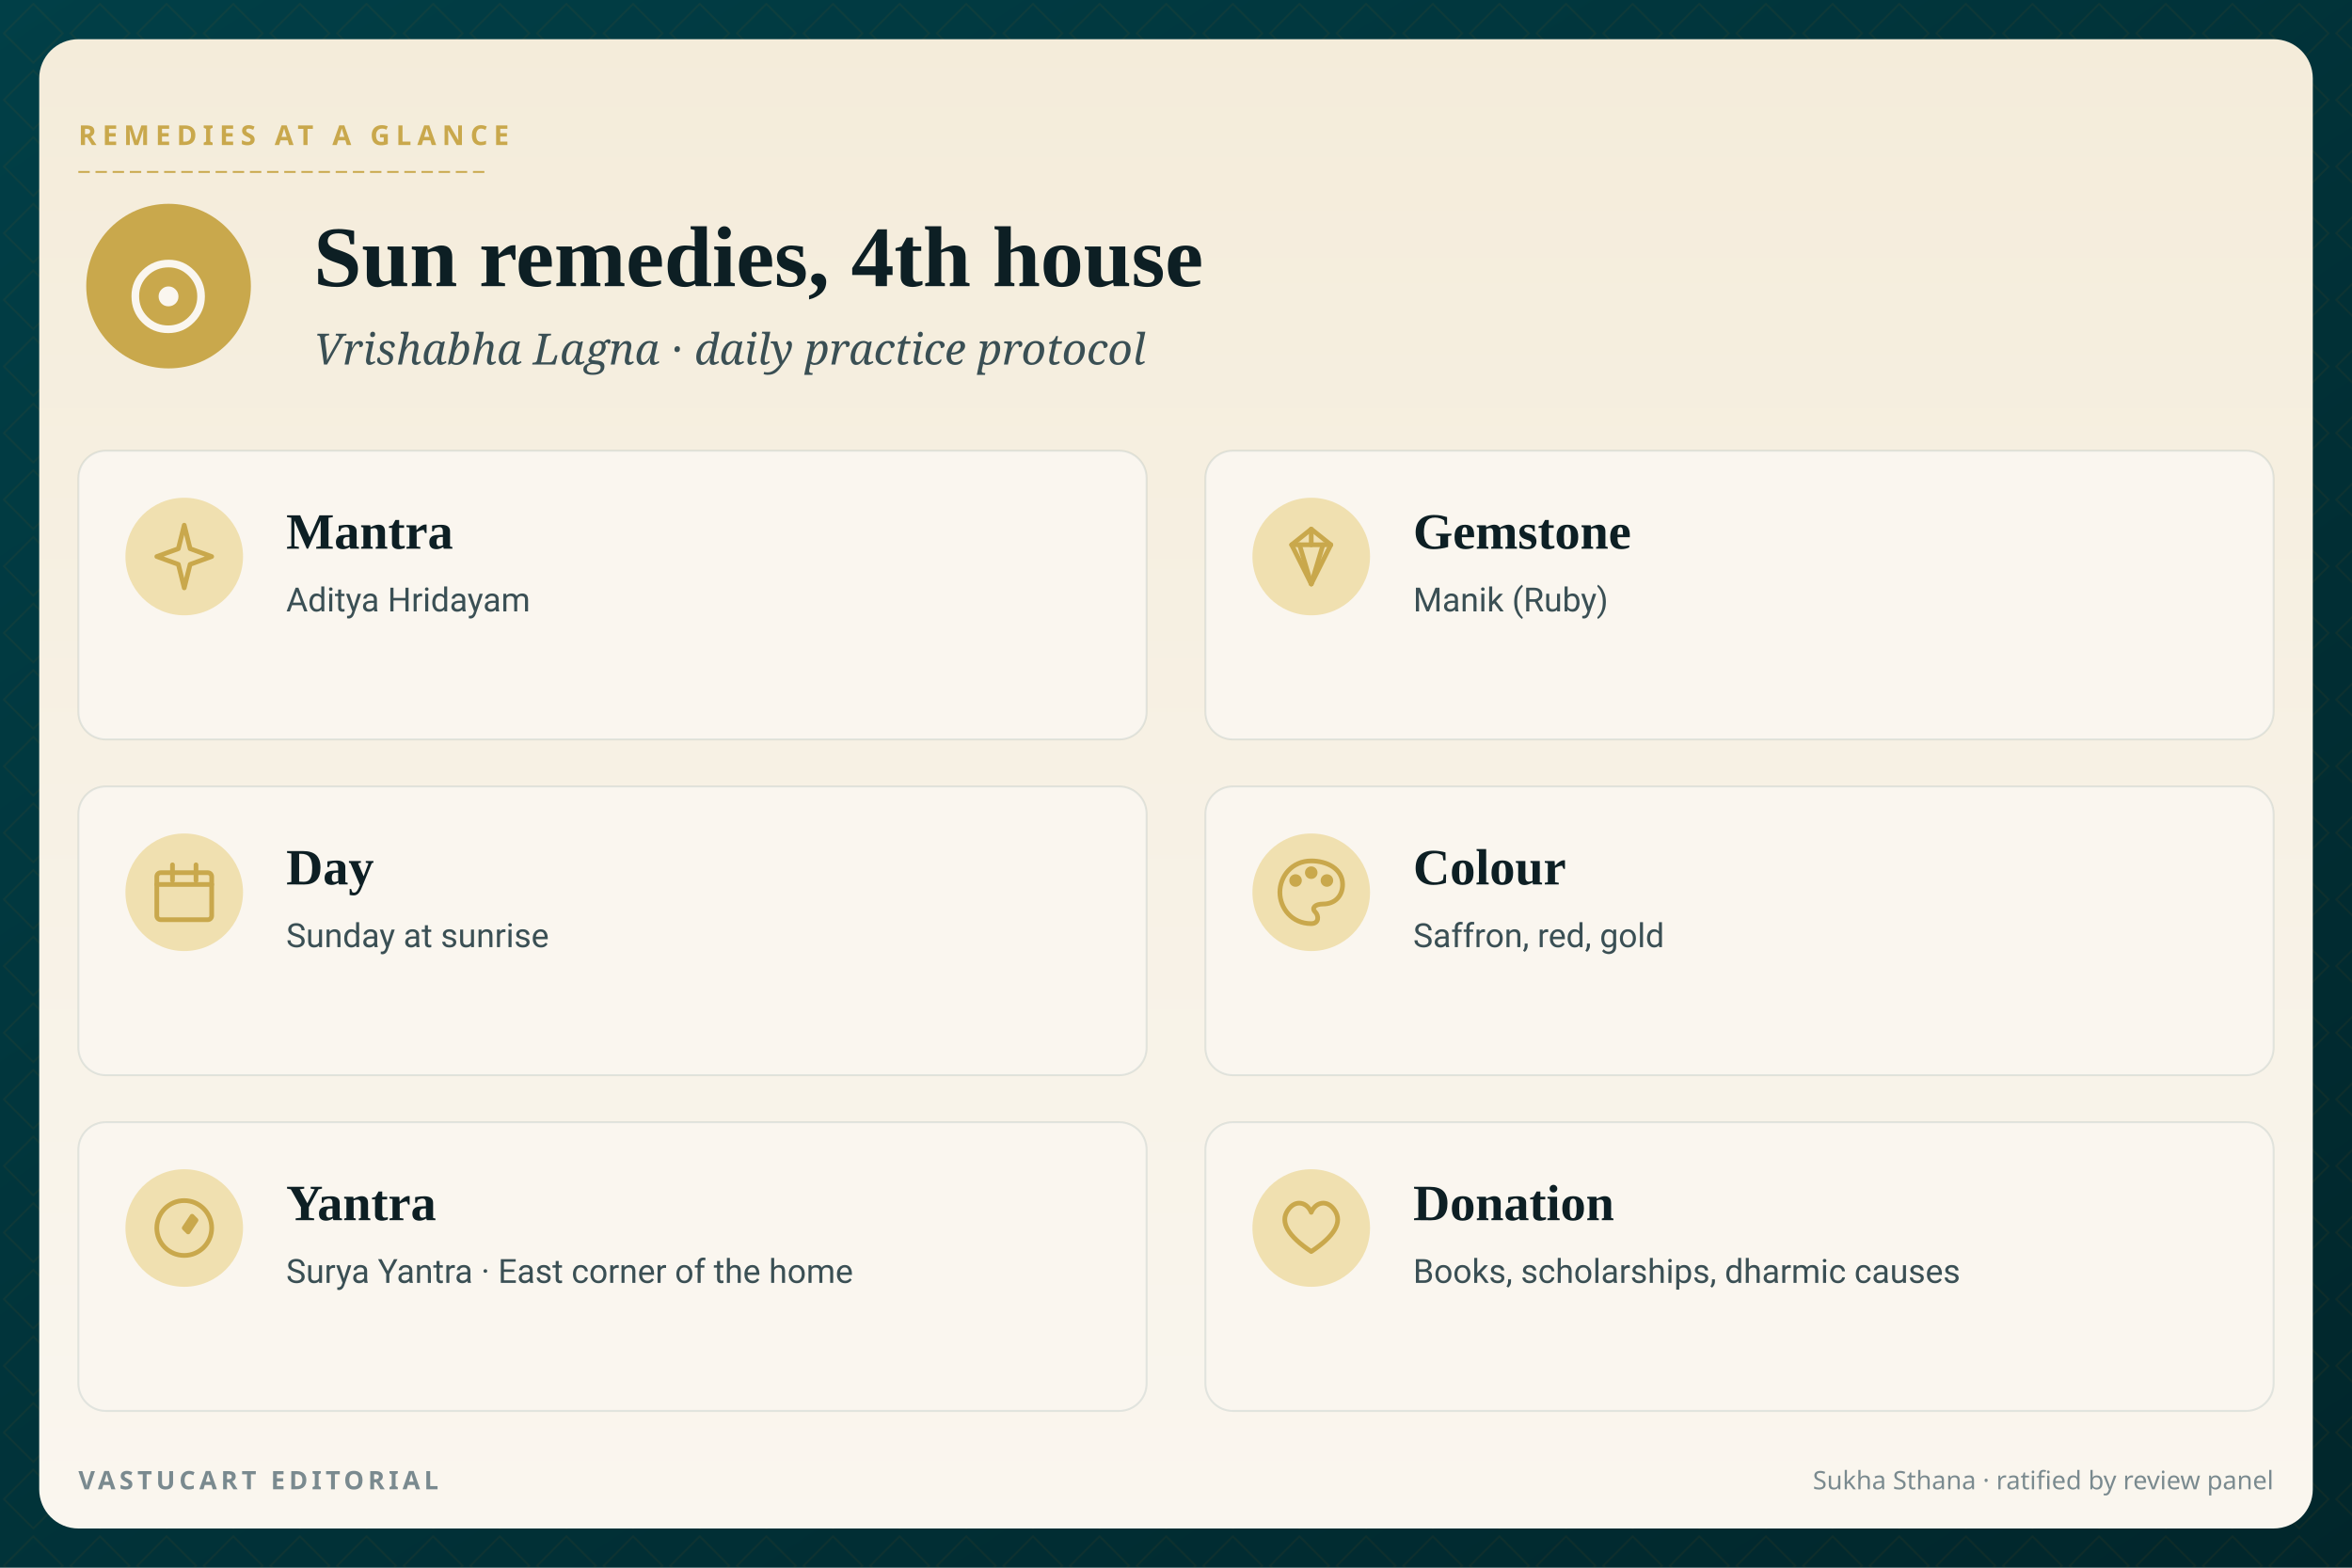
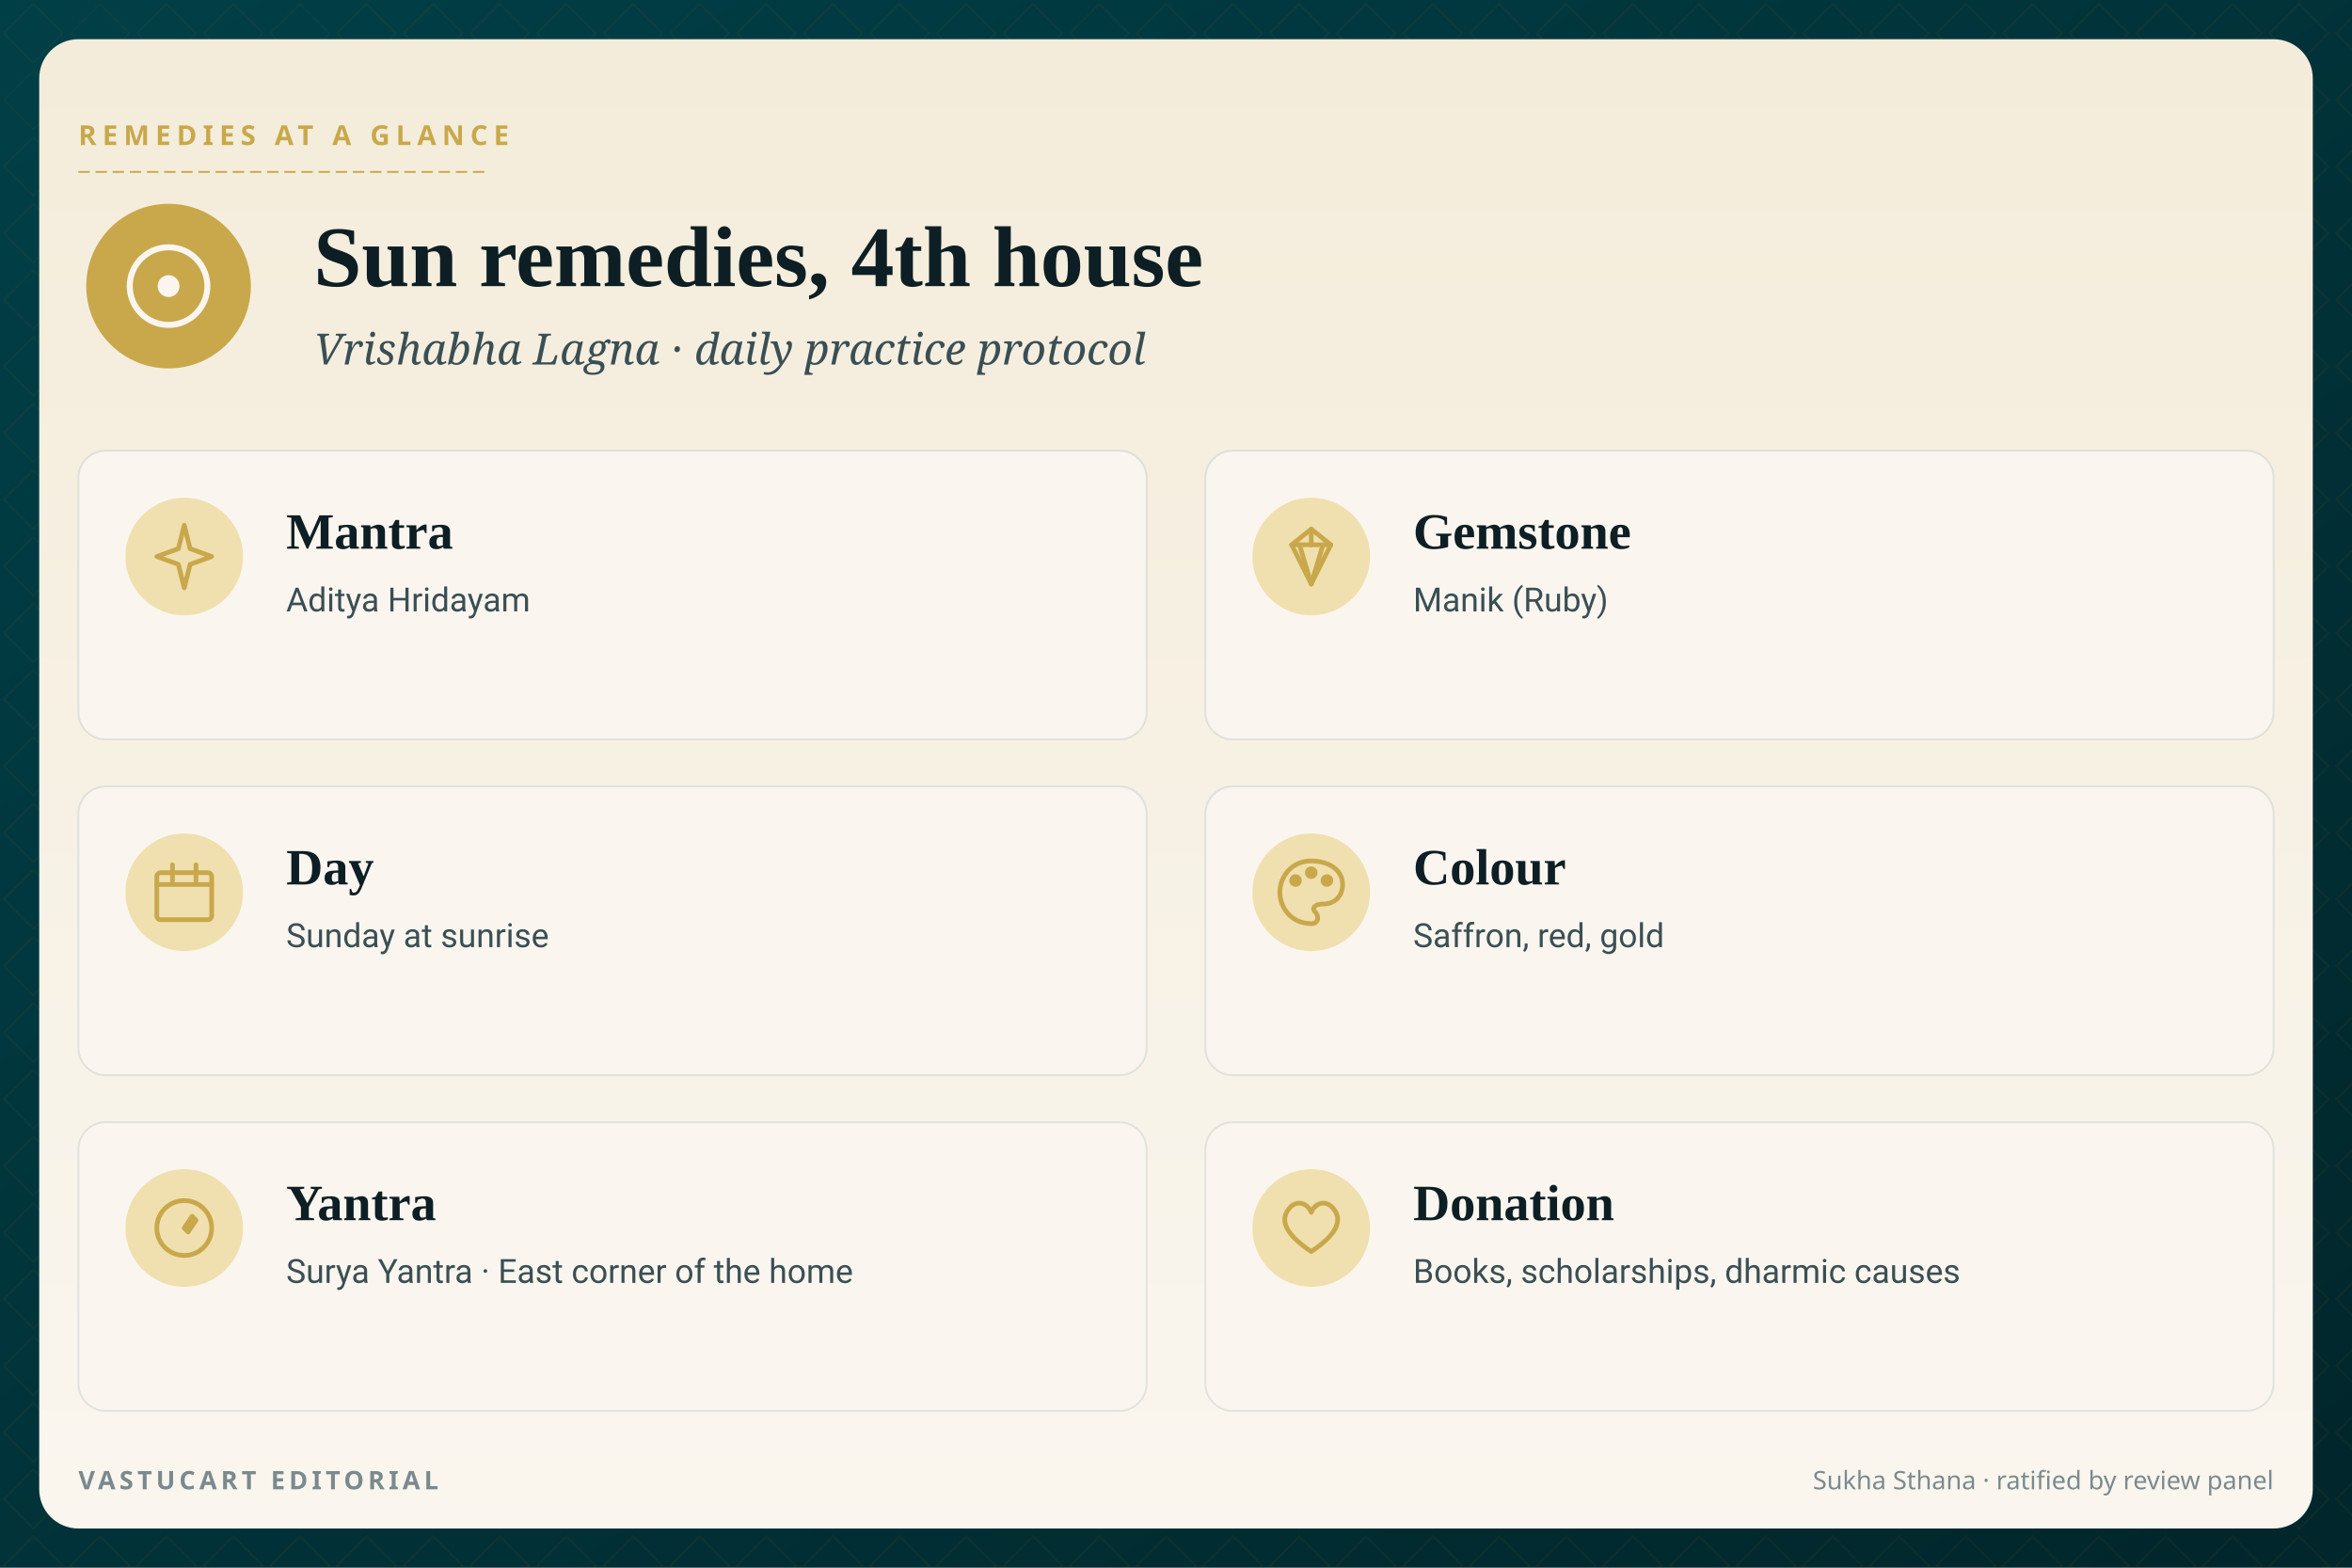
<svg xmlns="http://www.w3.org/2000/svg" viewBox="0 0 1200 800" role="img" aria-label="Sun remedies for 4th house Vrishabha Lagna">
  <defs>
    <linearGradient id="bg" x1="0" y1="0" x2="1" y2="1">
      <stop offset="0%" stop-color="#013F47" />
      <stop offset="100%" stop-color="#01262b" />
    </linearGradient>
    <linearGradient id="cardBg" x1="0" y1="0" x2="0" y2="1">
      <stop offset="0%" stop-color="#F4ECDA" />
      <stop offset="100%" stop-color="#faf6ef" />
    </linearGradient>
    <pattern id="diamondPattern" x="0" y="0" width="34" height="34" patternUnits="userSpaceOnUse">
      <path d="M17 2 L32 17 L17 32 L2 17 Z" fill="none" stroke="#e8840a" stroke-opacity="0.06" stroke-width="1" />
    </pattern>
  </defs>
  <rect x="0" y="0" width="1200" height="800" fill="url(#bg)" />
  <rect x="0" y="0" width="1200" height="800" fill="url(#diamondPattern)" />
  <rect x="20" y="20" width="1160" height="760" rx="20" fill="url(#cardBg)" />
  <g>
    <text x="40" y="74" font-family="system-ui, sans-serif" font-size="14" font-weight="700" letter-spacing="3" fill="#c9a84c">REMEDIES AT A GLANCE</text>
    <text x="40" y="86" font-family="system-ui, sans-serif" font-size="14" font-weight="700" letter-spacing="3" fill="#c9a84c">________________________</text>
    <circle cx="86" cy="146" r="42" fill="#c9a84c" />
-     <text x="86" y="166" text-anchor="middle" font-family="Georgia, serif" font-size="48" font-weight="700" fill="#faf6ef">☉</text>
+     <g transform="translate(86 146)">
+       <g transform="scale(0.9)">
+         <circle cx="0" cy="0" r="22" stroke="#faf6ef" stroke-width="3.4" stroke-linecap="round" stroke-linejoin="round" fill="none" />
+         <circle cx="0" cy="0" r="4.5" fill="#faf6ef" stroke="#faf6ef" stroke-width="3.4" />
+       </g>
+     </g>
    <text x="160" y="146" font-family="Georgia, 'Times New Roman', serif" font-size="44" font-weight="700" fill="#0d1f24">Sun remedies, 4th house</text>
    <text x="160" y="186" font-family="Georgia, serif" font-style="italic" font-size="22" fill="#3a4f54">Vrishabha Lagna · daily practice protocol</text>
  </g>
  <g>
    <rect x="40" y="230" width="545" height="147.333" rx="14" fill="#faf6ef" stroke="rgba(1,63,71,0.10)" stroke-width="1" />
    <circle cx="94" cy="284" r="30" fill="#F0E0B0" />
    <g transform="translate(74 264)" color="#c9a84c">
      <g fill="none" stroke="currentColor" stroke-width="2.4" stroke-linecap="round" stroke-linejoin="round">
        <path d="M20 4 L23 16 L34 20 L23 24 L20 36 L17 24 L6 20 L17 16 Z" />
      </g>
    </g>
    <text x="146" y="280" font-family="Georgia, 'Times New Roman', serif" font-size="26" font-weight="700" fill="#0d1f24">Mantra</text>
    <text x="146" y="312" font-family="system-ui, -apple-system, 'Segoe UI', Roboto, sans-serif" font-size="17" fill="#3a4f54">Aditya Hridayam</text>
  </g>
  <g>
    <rect x="615" y="230" width="545" height="147.333" rx="14" fill="#faf6ef" stroke="rgba(1,63,71,0.10)" stroke-width="1" />
    <circle cx="669" cy="284" r="30" fill="#F0E0B0" />
    <g transform="translate(649 264)" color="#c9a84c">
      <g fill="none" stroke="currentColor" stroke-width="2.4" stroke-linejoin="round" stroke-linecap="round">
        <path d="M10 14 L20 6 L30 14 L20 34 Z" />
        <path d="M10 14 L30 14" />
        <path d="M20 6 L20 14" />
        <path d="M14 14 L20 34" />
        <path d="M26 14 L20 34" />
      </g>
    </g>
    <text x="721" y="280" font-family="Georgia, 'Times New Roman', serif" font-size="26" font-weight="700" fill="#0d1f24">Gemstone</text>
    <text x="721" y="312" font-family="system-ui, -apple-system, 'Segoe UI', Roboto, sans-serif" font-size="17" fill="#3a4f54">Manik (Ruby)</text>
  </g>
  <g>
    <rect x="40" y="401.333" width="545" height="147.333" rx="14" fill="#faf6ef" stroke="rgba(1,63,71,0.10)" stroke-width="1" />
    <circle cx="94" cy="455.333" r="30" fill="#F0E0B0" />
    <g transform="translate(74 435.3333)" color="#c9a84c">
      <g fill="none" stroke="currentColor" stroke-width="2.4" stroke-linecap="round" stroke-linejoin="round">
        <rect x="6" y="10" width="28" height="24" rx="2" />
        <path d="M6 16 L34 16" />
        <path d="M14 6 V14" />
        <path d="M26 6 V14" />
      </g>
    </g>
    <text x="146" y="451.333" font-family="Georgia, 'Times New Roman', serif" font-size="26" font-weight="700" fill="#0d1f24">Day</text>
    <text x="146" y="483.333" font-family="system-ui, -apple-system, 'Segoe UI', Roboto, sans-serif" font-size="17" fill="#3a4f54">Sunday at sunrise</text>
  </g>
  <g>
    <rect x="615" y="401.333" width="545" height="147.333" rx="14" fill="#faf6ef" stroke="rgba(1,63,71,0.10)" stroke-width="1" />
    <circle cx="669" cy="455.333" r="30" fill="#F0E0B0" />
    <g transform="translate(649 435.3333)" color="#c9a84c">
      <g fill="none" stroke="currentColor" stroke-width="2.4" stroke-linecap="round" stroke-linejoin="round">
        <path d="M20 4 C10 4 4 12 4 20 C4 28 10 36 20 36 C24 36 24 32 22 30 C20 28 22 26 26 26 C32 26 36 22 36 16 C36 8 28 4 20 4 Z" />
        <circle cx="12" cy="14" r="2" fill="currentColor" />
        <circle cx="20" cy="10" r="2" fill="currentColor" />
        <circle cx="28" cy="14" r="2" fill="currentColor" />
      </g>
    </g>
    <text x="721" y="451.333" font-family="Georgia, 'Times New Roman', serif" font-size="26" font-weight="700" fill="#0d1f24">Colour</text>
    <text x="721" y="483.333" font-family="system-ui, -apple-system, 'Segoe UI', Roboto, sans-serif" font-size="17" fill="#3a4f54">Saffron, red, gold</text>
  </g>
  <g>
    <rect x="40" y="572.667" width="545" height="147.333" rx="14" fill="#faf6ef" stroke="rgba(1,63,71,0.10)" stroke-width="1" />
    <circle cx="94" cy="626.667" r="30" fill="#F0E0B0" />
    <g transform="translate(74 606.6667)" color="#c9a84c">
      <g fill="none" stroke="currentColor" stroke-width="2.4" stroke-linecap="round" stroke-linejoin="round">
        <circle cx="20" cy="20" r="14" />
        <path d="M20 20 L24 14 L26 16 L22 22 Z" fill="currentColor" />
      </g>
    </g>
    <text x="146" y="622.667" font-family="Georgia, 'Times New Roman', serif" font-size="26" font-weight="700" fill="#0d1f24">Yantra</text>
    <text x="146" y="654.667" font-family="system-ui, -apple-system, 'Segoe UI', Roboto, sans-serif" font-size="17" fill="#3a4f54">Surya Yantra · East corner of the home</text>
  </g>
  <g>
    <rect x="615" y="572.667" width="545" height="147.333" rx="14" fill="#faf6ef" stroke="rgba(1,63,71,0.10)" stroke-width="1" />
    <circle cx="669" cy="626.667" r="30" fill="#F0E0B0" />
    <g transform="translate(649 606.6667)" color="#c9a84c">
      <g fill="none" stroke="currentColor" stroke-width="2.4" stroke-linecap="round" stroke-linejoin="round">
        <path d="M20 32 C8 24 4 17 8 11 C12 5 18 7 20 12 C22 7 28 5 32 11 C36 17 32 24 20 32 Z" />
      </g>
    </g>
    <text x="721" y="622.667" font-family="Georgia, 'Times New Roman', serif" font-size="26" font-weight="700" fill="#0d1f24">Donation</text>
    <text x="721" y="654.667" font-family="system-ui, -apple-system, 'Segoe UI', Roboto, sans-serif" font-size="17" fill="#3a4f54">Books, scholarships, dharmic causes</text>
  </g>
  <text x="40" y="760" font-family="system-ui, sans-serif" font-size="13" font-weight="600" letter-spacing="2" fill="#7a8a8f">VASTUCART EDITORIAL</text>
  <text x="1160" y="760" text-anchor="end" font-family="system-ui, sans-serif" font-size="13" fill="#7a8a8f">Sukha Sthana · ratified by review panel</text>
</svg>
